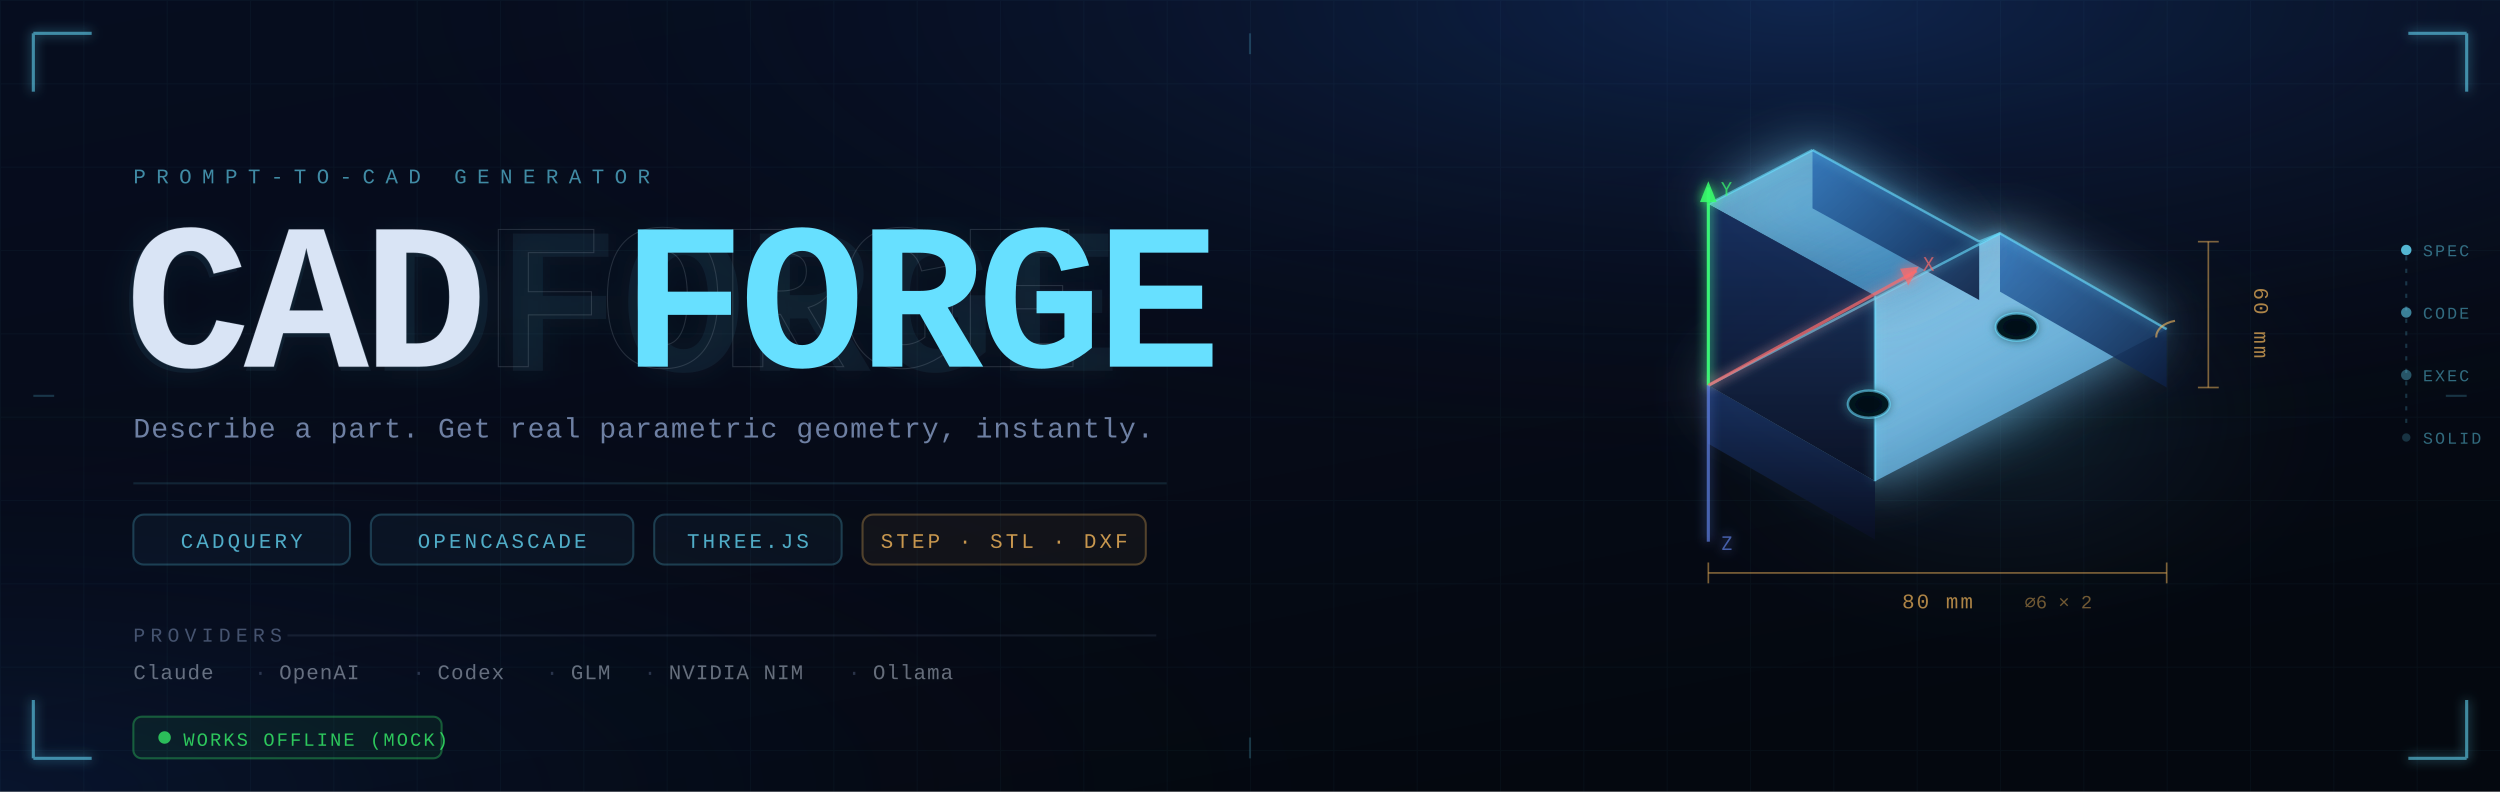
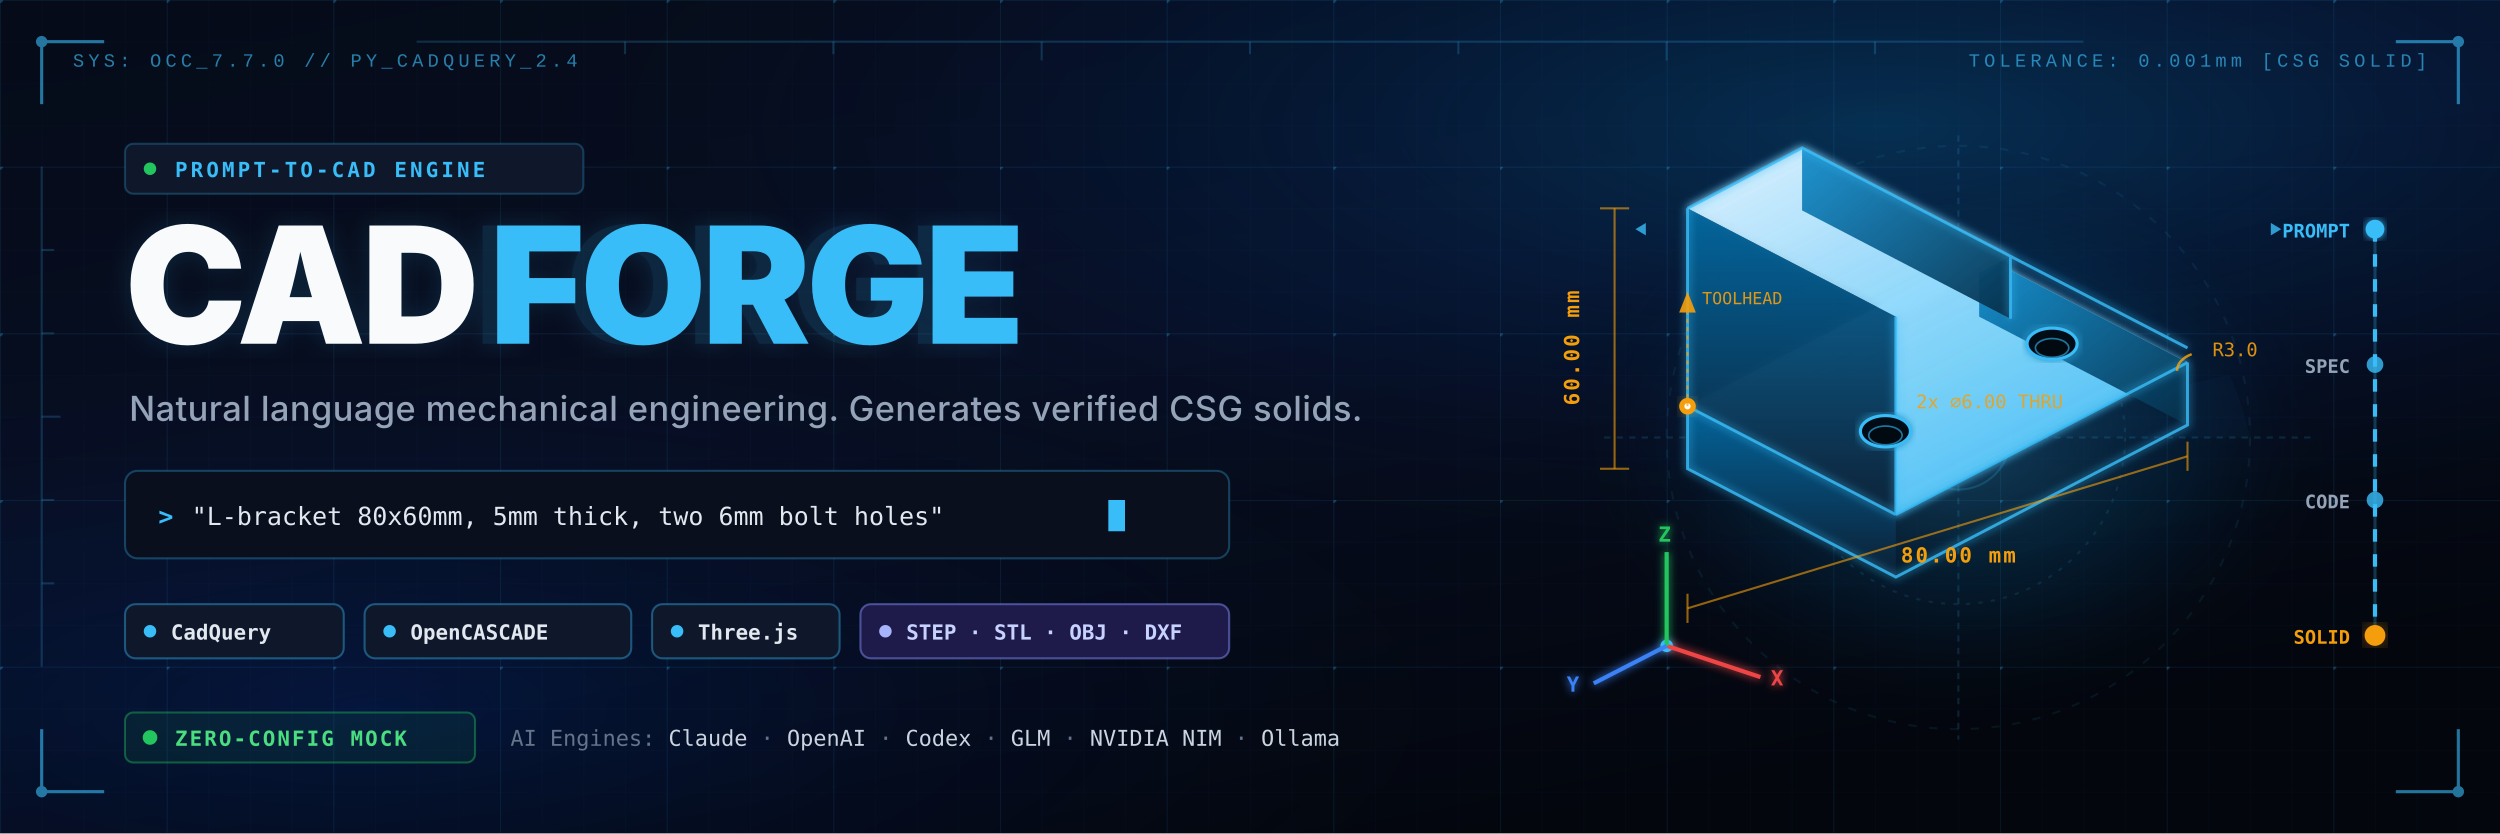
- <svg xmlns="http://www.w3.org/2000/svg" viewBox="0 0 1200 380" width="100%" role="img" aria-label="CADForge — Prompt to Parametric Solid">
+ <svg xmlns="http://www.w3.org/2000/svg" viewBox="0 0 1200 400" width="100%" role="img" aria-label="CADForge - Prompt to Parametric Solid">
  <defs>
    <linearGradient id="bgBase" x1="0" y1="0" x2="0.6" y2="1">
-       <stop offset="0%" stop-color="#060d1f" />
-       <stop offset="60%" stop-color="#060b18" />
-       <stop offset="100%" stop-color="#04080f" />
-     </linearGradient>
-     <radialGradient id="glow1" cx="72%" cy="0%" r="60%">
-       <stop offset="0%" stop-color="#1e4d9e" stop-opacity="0.38" />
-       <stop offset="100%" stop-color="#060b18" stop-opacity="0" />
+       <stop offset="0%" stop-color="#050b18" />
+       <stop offset="50%" stop-color="#070e22" />
+       <stop offset="100%" stop-color="#03060d" />
+     </linearGradient>
+     <radialGradient id="glowTopRight" cx="75%" cy="15%" r="55%">
+       <stop offset="0%" stop-color="#00a8ff" stop-opacity="0.22" />
+       <stop offset="60%" stop-color="#0044aa" stop-opacity="0.08" />
+       <stop offset="100%" stop-color="#050b18" stop-opacity="0" />
    </radialGradient>
-     <radialGradient id="glow2" cx="0%" cy="100%" r="55%">
-       <stop offset="0%" stop-color="#0e2f6b" stop-opacity="0.28" />
-       <stop offset="100%" stop-color="#060b18" stop-opacity="0" />
+     <radialGradient id="glowBottomLeft" cx="15%" cy="85%" r="50%">
+       <stop offset="0%" stop-color="#0055ff" stop-opacity="0.15" />
+       <stop offset="100%" stop-color="#03060d" stop-opacity="0" />
    </radialGradient>
-     <radialGradient id="partGlow" cx="50%" cy="50%" r="50%">
-       <stop offset="0%" stop-color="#67e0ff" stop-opacity="0.12" />
-       <stop offset="100%" stop-color="#060b18" stop-opacity="0" />
+     <radialGradient id="forgeGlow" cx="50%" cy="50%" r="50%">
+       <stop offset="0%" stop-color="#38bdf8" stop-opacity="0.3" />
+       <stop offset="60%" stop-color="#0284c7" stop-opacity="0.1" />
+       <stop offset="100%" stop-color="#000000" stop-opacity="0" />
    </radialGradient>
-     <pattern id="grid" width="40" height="40" patternUnits="userSpaceOnUse">
-       <path d="M 40 0 L 0 0 0 40" fill="none" stroke="#67e0ff" stroke-opacity="0.032" stroke-width="1" />
+     <pattern id="cadGridMajor" width="80" height="80" patternUnits="userSpaceOnUse">
+       <path d="M 80 0 L 0 0 0 80" fill="none" stroke="#38bdf8" stroke-opacity="0.07" stroke-width="1" />
+       <circle cx="0" cy="0" r="1.5" fill="#38bdf8" fill-opacity="0.25" />
    </pattern>
-     <linearGradient id="faceTop" x1="0" y1="0" x2="1" y2="1">
-       <stop offset="0%" stop-color="#a8d8f0" stop-opacity="0.95" />
-       <stop offset="100%" stop-color="#4a9fd4" stop-opacity="0.75" />
-     </linearGradient>
-     <linearGradient id="faceRight" x1="0" y1="0" x2="1" y2="1">
-       <stop offset="0%" stop-color="#2a6cb5" stop-opacity="0.8" />
-       <stop offset="100%" stop-color="#0d1e40" stop-opacity="0.9" />
-     </linearGradient>
-     <linearGradient id="faceFront" x1="0" y1="0" x2="0" y2="1">
-       <stop offset="0%" stop-color="#173060" stop-opacity="0.95" />
-       <stop offset="100%" stop-color="#090f22" stop-opacity="0.98" />
-     </linearGradient>
-     <linearGradient id="armTop" x1="0" y1="0" x2="1" y2="1">
-       <stop offset="0%" stop-color="#7ec8e8" stop-opacity="0.88" />
-       <stop offset="100%" stop-color="#3a85c0" stop-opacity="0.7" />
-     </linearGradient>
-     <filter id="partGlowFilter" x="-40%" y="-40%" width="180%" height="180%">
-       <feGaussianBlur stdDeviation="14" result="b" />
+     <pattern id="cadGridMinor" width="20" height="20" patternUnits="userSpaceOnUse">
+       <path d="M 20 0 L 0 0 0 20" fill="none" stroke="#38bdf8" stroke-opacity="0.025" stroke-width="0.75" />
+     </pattern>
+     <linearGradient id="facetTop" x1="0" y1="0" x2="1" y2="1">
+       <stop offset="0%" stop-color="#bae6fd" stop-opacity="0.95" />
+       <stop offset="100%" stop-color="#38bdf8" stop-opacity="0.8" />
+     </linearGradient>
+     <linearGradient id="facetRight" x1="0" y1="0" x2="1" y2="1">
+       <stop offset="0%" stop-color="#0284c7" stop-opacity="0.85" />
+       <stop offset="100%" stop-color="#082f49" stop-opacity="0.95" />
+     </linearGradient>
+     <linearGradient id="facetFront" x1="0" y1="0" x2="0" y2="1">
+       <stop offset="0%" stop-color="#0369a1" stop-opacity="0.95" />
+       <stop offset="100%" stop-color="#0c1e33" stop-opacity="0.98" />
+     </linearGradient>
+     <linearGradient id="facetArmTop" x1="0" y1="0" x2="1" y2="1">
+       <stop offset="0%" stop-color="#e0f2fe" stop-opacity="0.95" />
+       <stop offset="100%" stop-color="#7dd3fc" stop-opacity="0.85" />
+     </linearGradient>
+     <linearGradient id="laserBeam" x1="0" y1="0" x2="1" y2="0">
+       <stop offset="0%" stop-color="#38bdf8" stop-opacity="0" />
+       <stop offset="50%" stop-color="#f59e0b" stop-opacity="0.8" />
+       <stop offset="100%" stop-color="#fef08a" stop-opacity="1" />
+     </linearGradient>
+     <filter id="bloom">
+       <feGaussianBlur stdDeviation="6" result="blur" />
      <feMerge>
-         <feMergeNode in="b" />
+         <feMergeNode in="blur" />
        <feMergeNode in="SourceGraphic" />
      </feMerge>
    </filter>
-     <filter id="lineGlow">
-       <feGaussianBlur stdDeviation="2.5" result="b" />
+     <filter id="subtleGlow">
+       <feGaussianBlur stdDeviation="2" result="blur" />
      <feMerge>
-         <feMergeNode in="b" />
+         <feMergeNode in="blur" />
        <feMergeNode in="SourceGraphic" />
      </feMerge>
    </filter>
-     <filter id="textGlow">
-       <feGaussianBlur stdDeviation="8" result="b" />
-       <feMerge>
-         <feMergeNode in="b" />
-         <feMergeNode in="SourceGraphic" />
-       </feMerge>
-     </filter>
+     <style>
+       @keyframes radarSweep {
+         0% { transform: rotate(0deg); }
+         100% { transform: rotate(360deg); }
+       }
+       @keyframes pulseGlow {
+         0%, 100% { opacity: 0.35; transform: scale(1); }
+         50% { opacity: 0.8; transform: scale(1.05); }
+       }
+       @keyframes scanLine {
+         0% { transform: translateY(0px); opacity: 0; }
+         20% { opacity: 0.8; }
+         80% { opacity: 0.8; }
+         100% { transform: translateY(180px); opacity: 0; }
+       }
+       @keyframes dashFlow {
+         to { stroke-dashoffset: -40; }
+       }
+       @keyframes blinkCursor {
+         0%, 49% { opacity: 1; }
+         50%, 100% { opacity: 0; }
+       }
+       @keyframes nodePulse {
+         0%, 100% { r: 3.5px; fill-opacity: 0.6; }
+         50% { r: 6px; fill-opacity: 1; filter: drop-shadow(0 0 6px #38bdf8); }
+       }
+       @keyframes toolHead {
+         0% { transform: translate(0, 0); }
+         25% { transform: translate(140px, -73px); }
+         50% { transform: translate(220px, -27px); }
+         75% { transform: translate(80px, 46px); }
+         100% { transform: translate(0, 0); }
+       }
+ 
+       .cad-radar { transform-origin: 940px 210px; animation: radarSweep 14s linear infinite; }
+       .cad-scan { animation: scanLine 4s ease-in-out infinite; }
+       .pipeline-dash { stroke-dasharray: 6 6; animation: dashFlow 2s linear infinite; }
+       .term-cursor { animation: blinkCursor 1s step-end infinite; }
+       .tool-nozzle { animation: toolHead 8s ease-in-out infinite; }
+     </style>
  </defs>
-   <rect width="1200" height="380" fill="url(#bgBase)" />
-   <rect width="1200" height="380" fill="url(#glow1)" />
-   <rect width="1200" height="380" fill="url(#glow2)" />
-   <rect width="1200" height="380" fill="url(#grid)" />
-   <rect width="1200" height="380" fill="none" stroke="#67e0ff" stroke-opacity="0.012" stroke-width="0" style="background: repeating-linear-gradient(0deg, transparent, transparent 3px, rgba(103,224,255,0.015) 4px)" />
-   <g stroke="#67e0ff" stroke-opacity="0.55" stroke-width="1.5" fill="none" filter="url(#lineGlow)">
-     <path d="M 16 16 L 16 44 M 16 16 L 44 16" />
-     <path d="M 1184 16 L 1184 44 M 1184 16 L 1156 16" />
-     <path d="M 16 364 L 16 336 M 16 364 L 44 364" />
-     <path d="M 1184 364 L 1184 336 M 1184 364 L 1156 364" />
-   </g>
-   <g stroke="#67e0ff" stroke-opacity="0.2" stroke-width="1" fill="none">
-     <path d="M 16 190 L 26 190 M 1184 190 L 1174 190" />
-     <path d="M 600 16 L 600 26 M 600 364 L 600 354" />
-   </g>
-   <ellipse cx="960" cy="200" rx="180" ry="120" fill="url(#partGlow)" />
-   <polygon points="820,185 960,112 1040,158 900,231" fill="url(#faceTop)" filter="url(#partGlowFilter)" />
-   <polygon points="960,112 1040,158 1040,186 960,140" fill="url(#faceRight)" />
-   <polygon points="820,185 900,231 900,259 820,213" fill="url(#faceFront)" />
-   <polygon points="820,98 870,72 950,116 900,142" fill="url(#armTop)" filter="url(#partGlowFilter)" />
-   <polygon points="870,72 950,116 950,144 870,100" fill="url(#faceRight)" />
-   <polygon points="820,98 900,142 900,231 820,185" fill="url(#faceFront)" />
-   <g stroke="#67e0ff" stroke-opacity="0.6" stroke-width="1.2" fill="none" filter="url(#lineGlow)">
-     <polyline points="820,185 960,112 1040,158" />
-     <line x1="820" y1="98" x2="870" y2="72" />
-     <line x1="870" y1="72" x2="950" y2="116" />
-     <line x1="950" y1="116" x2="960" y2="112" />
-     <line x1="820" y1="98" x2="820" y2="185" />
-     <line x1="900" y1="142" x2="900" y2="231" />
-   </g>
-   <g filter="url(#lineGlow)">
-     <ellipse cx="897" cy="194" rx="10" ry="6.5" fill="#060b18" fill-opacity="0.95" stroke="#67e0ff" stroke-opacity="0.55" stroke-width="1.2" />
-     <ellipse cx="968" cy="157" rx="10" ry="6.5" fill="#060b18" fill-opacity="0.95" stroke="#67e0ff" stroke-opacity="0.55" stroke-width="1.2" />
-   </g>
-   <path d="M 1035,162 A 12,8 0 0 1 1044,154" stroke="#f5b85c" stroke-opacity="0.6" stroke-width="1" fill="none" />
-   <g filter="url(#lineGlow)">
-     <line x1="820" y1="185" x2="820" y2="90" stroke="#39ff6e" stroke-width="1.5" stroke-opacity="0.85" />
-     <polygon points="820,87 816,97 824,97" fill="#39ff6e" fill-opacity="0.85" />
-     <text x="826" y="94" font-family="monospace" font-size="9" fill="#39ff6e" fill-opacity="0.7">Y</text>
-     <line x1="820" y1="185" x2="920" y2="130" stroke="#ff6b6b" stroke-width="1.5" stroke-opacity="0.7" />
-     <polygon points="921,128 912,129 916,137" fill="#ff6b6b" fill-opacity="0.7" />
-     <text x="923" y="130" font-family="monospace" font-size="9" fill="#ff6b6b" fill-opacity="0.7">X</text>
-     <line x1="820" y1="185" x2="820" y2="260" stroke="#6b8fff" stroke-width="1.5" stroke-opacity="0.6" />
-     <text x="826" y="264" font-family="monospace" font-size="9" fill="#6b8fff" fill-opacity="0.6">Z</text>
-   </g>
-   <g stroke="#f5b85c" stroke-opacity="0.5" stroke-width="0.8" fill="none">
-     <line x1="820" y1="275" x2="1040" y2="275" />
-     <line x1="820" y1="270" x2="820" y2="280" />
-     <line x1="1040" y1="270" x2="1040" y2="280" />
-     <line x1="1060" y1="116" x2="1060" y2="186" />
-     <line x1="1055" y1="116" x2="1065" y2="116" />
-     <line x1="1055" y1="186" x2="1065" y2="186" />
-   </g>
-   <text x="930" y="292" text-anchor="middle" font-family="'Courier New', monospace" font-size="10" fill="#f5b85c" fill-opacity="0.7" letter-spacing="1">80 mm</text>
-   <text x="1082" y="155" text-anchor="middle" font-family="'Courier New', monospace" font-size="10" fill="#f5b85c" fill-opacity="0.7" letter-spacing="1" transform="rotate(90, 1082, 155)">60 mm</text>
-   <text x="988" y="292" text-anchor="middle" font-family="'Courier New', monospace" font-size="9" fill="#f5b85c" fill-opacity="0.45">⌀6 × 2</text>
-   <g fill="#67e0ff">
-     <circle cx="1155" cy="120" r="2.5" fill-opacity="0.8" />
-     <circle cx="1155" cy="150" r="2.5" fill-opacity="0.55" />
-     <circle cx="1155" cy="180" r="2.5" fill-opacity="0.35" />
-     <circle cx="1155" cy="210" r="2" fill-opacity="0.2" />
-   </g>
-   <g font-family="'Courier New', monospace" font-size="8" fill="#67e0ff" fill-opacity="0.45" letter-spacing="1">
-     <text x="1163" y="123">SPEC</text>
-     <text x="1163" y="153">CODE</text>
-     <text x="1163" y="183">EXEC</text>
-     <text x="1163" y="213">SOLID</text>
-   </g>
-   <line x1="1155" y1="123" x2="1155" y2="207" stroke="#67e0ff" stroke-opacity="0.2" stroke-width="1" stroke-dasharray="2 4" />
-   <text x="64" y="88" font-family="'Courier New', monospace" font-size="10" letter-spacing="5" fill="#67e0ff" fill-opacity="0.6">PROMPT-TO-CAD GENERATOR</text>
-   <text x="58" y="178" font-family="'Courier New', monospace" font-size="100" font-weight="700" fill="#67e0ff" fill-opacity="0.06" filter="url(#textGlow)">CADFORGE</text>
-   <text x="60" y="176" font-family="'Courier New', monospace" font-size="100" font-weight="700" letter-spacing="-3" fill="none" stroke="#d9e4f5" stroke-width="0.5" stroke-opacity="0.15">CADFORGE</text>
-   <text x="60" y="176" font-family="'Courier New', monospace" font-size="100" font-weight="700" letter-spacing="-3" fill="#d9e4f5">CAD</text>
-   <text x="298" y="176" font-family="'Courier New', monospace" font-size="100" font-weight="700" letter-spacing="-3" fill="#67e0ff">FORGE</text>
-   <text x="64" y="210" font-family="'Courier New', monospace" font-size="13.5" fill="#6e80a3" letter-spacing="0.5">Describe a part. Get real parametric geometry, instantly.</text>
-   <line x1="64" y1="232" x2="560" y2="232" stroke="#67e0ff" stroke-opacity="0.12" stroke-width="1" />
-   <g font-family="'Courier New', monospace" font-size="10" letter-spacing="1.5">
-     <rect x="64" y="247" width="104" height="24" rx="5" fill="rgba(103,224,255,0.04)" stroke="#67e0ff" stroke-opacity="0.22" stroke-width="1" />
-     <text x="116" y="263" text-anchor="middle" fill="#67e0ff" fill-opacity="0.75">CADQUERY</text>
-     <rect x="178" y="247" width="126" height="24" rx="5" fill="rgba(103,224,255,0.04)" stroke="#67e0ff" stroke-opacity="0.22" stroke-width="1" />
-     <text x="241" y="263" text-anchor="middle" fill="#67e0ff" fill-opacity="0.75">OPENCASCADE</text>
-     <rect x="314" y="247" width="90" height="24" rx="5" fill="rgba(103,224,255,0.04)" stroke="#67e0ff" stroke-opacity="0.22" stroke-width="1" />
-     <text x="359" y="263" text-anchor="middle" fill="#67e0ff" fill-opacity="0.75">THREE.JS</text>
-     <rect x="414" y="247" width="136" height="24" rx="5" fill="rgba(245,184,92,0.05)" stroke="#f5b85c" stroke-opacity="0.3" stroke-width="1" />
-     <text x="482" y="263" text-anchor="middle" fill="#f5b85c" fill-opacity="0.8">STEP · STL · DXF</text>
-   </g>
-   <text x="64" y="308" font-family="'Courier New', monospace" font-size="9.5" letter-spacing="2.5" fill="#6e80a3" fill-opacity="0.6">PROVIDERS</text>
-   <line x1="138" y1="305" x2="555" y2="305" stroke="#6e80a3" stroke-opacity="0.15" stroke-width="1" />
-   <g font-family="'Courier New', monospace" font-size="10" fill="#d9e4f5" fill-opacity="0.45" letter-spacing="0.5">
-     <text x="64" y="326">Claude</text>
-     <text x="122" y="326" fill="#6e80a3" fill-opacity="0.35">·</text>
-     <text x="134" y="326">OpenAI</text>
-     <text x="198" y="326" fill="#6e80a3" fill-opacity="0.35">·</text>
-     <text x="210" y="326">Codex</text>
-     <text x="262" y="326" fill="#6e80a3" fill-opacity="0.35">·</text>
-     <text x="274" y="326">GLM</text>
-     <text x="309" y="326" fill="#6e80a3" fill-opacity="0.35">·</text>
-     <text x="321" y="326">NVIDIA NIM</text>
-     <text x="407" y="326" fill="#6e80a3" fill-opacity="0.35">·</text>
-     <text x="419" y="326">Ollama</text>
-   </g>
-   <rect x="64" y="344" width="148" height="20" rx="4" fill="rgba(57,255,110,0.06)" stroke="#39ff6e" stroke-opacity="0.3" stroke-width="1" />
-   <circle cx="79" cy="354" r="3" fill="#39ff6e" fill-opacity="0.7" />
-   <text x="88" y="358" font-family="'Courier New', monospace" font-size="9" fill="#39ff6e" fill-opacity="0.75" letter-spacing="1">WORKS OFFLINE (MOCK)</text>
+   <rect width="1200" height="400" fill="url(#bgBase)" />
+   <rect width="1200" height="400" fill="url(#glowTopRight)" />
+   <rect width="1200" height="400" fill="url(#glowBottomLeft)" />
+   <rect width="1200" height="400" fill="url(#cadGridMinor)" />
+   <rect width="1200" height="400" fill="url(#cadGridMajor)" />
+   <g stroke="#38bdf8" stroke-width="1.5" fill="none" opacity="0.6">
+     <path d="M 20 50 L 20 20 L 50 20" />
+     <circle cx="20" cy="20" r="2" fill="#38bdf8" />
+     <path d="M 1150 20 L 1180 20 L 1180 50" />
+     <circle cx="1180" cy="20" r="2" fill="#38bdf8" />
+     <path d="M 20 350 L 20 380 L 50 380" />
+     <circle cx="20" cy="380" r="2" fill="#38bdf8" />
+     <path d="M 1150 380 L 1180 380 L 1180 350" />
+     <circle cx="1180" cy="380" r="2" fill="#38bdf8" />
+   </g>
+   <g stroke="#38bdf8" stroke-opacity="0.2" stroke-width="1">
+     <line x1="200" y1="20" x2="1000" y2="20" />
+     <line x1="300" y1="20" x2="300" y2="26" />
+     <line x1="400" y1="20" x2="400" y2="26" />
+     <line x1="500" y1="20" x2="500" y2="29" />
+     <line x1="600" y1="20" x2="600" y2="26" />
+     <line x1="700" y1="20" x2="700" y2="26" />
+     <line x1="800" y1="20" x2="800" y2="29" />
+     <line x1="900" y1="20" x2="900" y2="26" />
+     <line x1="20" y1="80" x2="20" y2="320" />
+     <line x1="20" y1="120" x2="26" y2="120" />
+     <line x1="20" y1="160" x2="26" y2="160" />
+     <line x1="20" y1="200" x2="29" y2="200" />
+     <line x1="20" y1="240" x2="26" y2="240" />
+     <line x1="20" y1="280" x2="26" y2="280" />
+   </g>
+   <text x="35" y="32" font-family="'JetBrains Mono', 'Fira Code', 'Courier New', monospace" font-size="9" fill="#38bdf8" opacity="0.65" letter-spacing="2">SYS: OCC_7.7.0 // PY_CADQUERY_2.4</text>
+   <text x="1165" y="32" text-anchor="end" font-family="'JetBrains Mono', 'Fira Code', 'Courier New', monospace" font-size="9" fill="#38bdf8" opacity="0.65" letter-spacing="2">TOLERANCE: 0.001mm [CSG SOLID]</text>
+   <g id="cadViewport">
+     <ellipse cx="940" cy="210" rx="190" ry="140" fill="url(#forgeGlow)" />
+     <circle cx="940" cy="210" r="140" fill="none" stroke="#38bdf8" stroke-opacity="0.08" stroke-dasharray="4 6" />
+     <circle cx="940" cy="210" r="80" fill="none" stroke="#38bdf8" stroke-opacity="0.12" stroke-dasharray="2 4" />
+     <circle cx="940" cy="210" r="25" fill="none" stroke="#38bdf8" stroke-opacity="0.2" />
+     <g class="cad-radar">
+       <line x1="940" y1="210" x2="1080" y2="210" stroke="url(#laserBeam)" stroke-width="1.5" opacity="0.4" />
+       <path d="M 940 210 L 1070 180 A 140 140 0 0 1 1080 210 Z" fill="#38bdf8" fill-opacity="0.03" />
+     </g>
+     <line x1="940" y1="65" x2="940" y2="355" stroke="#38bdf8" stroke-opacity="0.15" stroke-dasharray="3 3" />
+     <line x1="770" y1="210" x2="1110" y2="210" stroke="#38bdf8" stroke-opacity="0.15" stroke-dasharray="3 3" />
+     <g class="cad-scan">
+       <line x1="790" y1="110" x2="1090" y2="110" stroke="#38bdf8" stroke-width="1.5" stroke-opacity="0.5" filter="url(#subtleGlow)" />
+       <polygon points="785,110 790,107 790,113" fill="#38bdf8" opacity="0.8" />
+       <polygon points="1095,110 1090,107 1090,113" fill="#38bdf8" opacity="0.8" />
+     </g>
+     <polygon points="810,195 950,122 1050,174 910,247" fill="url(#facetTop)" filter="url(#subtleGlow)" />
+     <polygon points="950,122 1050,174 1050,204 950,152" fill="url(#facetRight)" />
+     <polygon points="810,195 910,247 910,277 810,225" fill="url(#facetFront)" />
+     <polygon points="810,100 865,71 965,123 910,152" fill="url(#facetArmTop)" filter="url(#subtleGlow)" />
+     <polygon points="865,71 965,123 965,153 865,101" fill="url(#facetRight)" />
+     <polygon points="810,100 910,152 910,247 810,195" fill="url(#facetFront)" />
+     <g stroke="#38bdf8" stroke-width="1.4" fill="none" opacity="0.85" filter="url(#subtleGlow)">
+       <polyline points="810,100 865,71 965,123 1050,167" />
+       <polyline points="1050,174 1050,204 910,277 810,225 810,100" />
+       <line x1="910" y1="152" x2="910" y2="247" />
+       <line x1="810" y1="195" x2="910" y2="247" />
+       <line x1="910" y1="247" x2="1050" y2="174" />
+       <line x1="965" y1="123" x2="965" y2="153" />
+     </g>
+     <ellipse cx="905" cy="207" rx="12" ry="7.5" fill="#040b17" stroke="#38bdf8" stroke-width="1.5" filter="url(#subtleGlow)" />
+     <ellipse cx="905" cy="209" rx="8" ry="4.5" fill="#02060e" stroke="#38bdf8" stroke-width="0.8" opacity="0.6" />
+     <ellipse cx="985" cy="165" rx="12" ry="7.5" fill="#040b17" stroke="#38bdf8" stroke-width="1.5" filter="url(#subtleGlow)" />
+     <ellipse cx="985" cy="167" rx="8" ry="4.5" fill="#02060e" stroke="#38bdf8" stroke-width="0.8" opacity="0.6" />
+     <path d="M 1045,178 A 14,9 0 0 1 1052,170" stroke="#f59e0b" stroke-width="1.2" fill="none" opacity="0.85" />
+     <text x="1062" y="171" font-family="'JetBrains Mono', 'Fira Code', monospace" font-size="9" fill="#f59e0b" opacity="0.9">R3.0</text>
+     <g class="tool-nozzle">
+       <circle cx="810" cy="195" r="4" fill="#f59e0b" filter="url(#bloom)" />
+       <circle cx="810" cy="195" r="1.5" fill="#ffffff" />
+       <line x1="810" y1="195" x2="810" y2="150" stroke="#f59e0b" stroke-width="1" stroke-dasharray="2 2" opacity="0.7" />
+       <polygon points="806,150 814,150 810,140" fill="#f59e0b" opacity="0.9" />
+       <text x="817" y="146" font-family="'JetBrains Mono', monospace" font-size="8" fill="#f59e0b" opacity="0.9">TOOLHEAD</text>
+     </g>
+     <g transform="translate(800, 310)" filter="url(#subtleGlow)">
+       <circle cx="0" cy="0" r="3" fill="#38bdf8" />
+       <line x1="0" y1="0" x2="45" y2="15" stroke="#ef4444" stroke-width="2" />
+       <text x="50" y="19" font-family="'JetBrains Mono', monospace" font-size="10" font-weight="700" fill="#ef4444">X</text>
+       <line x1="0" y1="0" x2="0" y2="-45" stroke="#22c55e" stroke-width="2" />
+       <text x="-4" y="-50" font-family="'JetBrains Mono', monospace" font-size="10" font-weight="700" fill="#22c55e">Z</text>
+       <line x1="0" y1="0" x2="-35" y2="18" stroke="#3b82f6" stroke-width="2" />
+       <text x="-48" y="22" font-family="'JetBrains Mono', monospace" font-size="10" font-weight="700" fill="#3b82f6">Y</text>
+     </g>
+     <g stroke="#f59e0b" stroke-width="1" stroke-opacity="0.6" fill="none">
+       <line x1="810" y1="292" x2="1050" y2="219" />
+       <line x1="810" y1="285" x2="810" y2="299" />
+       <line x1="1050" y1="212" x2="1050" y2="226" />
+       <line x1="775" y1="100" x2="775" y2="225" />
+       <line x1="768" y1="100" x2="782" y2="100" />
+       <line x1="768" y1="225" x2="782" y2="225" />
+     </g>
+     <text x="940" y="270" text-anchor="middle" font-family="'JetBrains Mono', monospace" font-size="10" font-weight="600" fill="#f59e0b" letter-spacing="1">80.00 mm</text>
+     <text x="758" y="167" text-anchor="middle" font-family="'JetBrains Mono', monospace" font-size="10" font-weight="600" fill="#f59e0b" letter-spacing="1" transform="rotate(-90 758 167)">60.00 mm</text>
+     <text x="955" y="196" text-anchor="middle" font-family="'JetBrains Mono', monospace" font-size="9" fill="#f59e0b" opacity="0.85">2x ⌀6.00 THRU</text>
+   </g>
+   <g transform="translate(60, 0)">
+     <g transform="translate(0, 85)">
+       <rect x="0" y="-16" width="220" height="24" rx="4" fill="#0f172a" stroke="#38bdf8" stroke-opacity="0.25" stroke-width="1" />
+       <circle cx="12" cy="-4" r="3" fill="#22c55e" />
+       <text x="24" y="0" font-family="'JetBrains Mono', monospace" font-size="10" font-weight="600" fill="#38bdf8" letter-spacing="1.5">PROMPT-TO-CAD ENGINE</text>
+     </g>
+     <g transform="translate(0, 165)">
+       <text x="0" y="0" font-family="'Inter', -apple-system, 'Segoe UI', sans-serif" font-size="78" font-weight="900" letter-spacing="-2" fill="#38bdf8" opacity="0.15" filter="url(#bloom)">CADFORGE</text>
+       <text x="0" y="0" font-family="'Inter', -apple-system, 'Segoe UI', sans-serif" font-size="78" font-weight="900" letter-spacing="-2" fill="#f8fafc">CAD</text>
+       <text x="175" y="0" font-family="'Inter', -apple-system, 'Segoe UI', sans-serif" font-size="78" font-weight="900" letter-spacing="-2" fill="#38bdf8">FORGE</text>
+     </g>
+     <text x="2" y="202" font-family="'Inter', -apple-system, 'Segoe UI', sans-serif" font-size="16.5" font-weight="500" fill="#94a3b8" letter-spacing="0.2">
+       Natural language mechanical engineering. Generates verified CSG solids.
+     </text>
+     <g transform="translate(0, 226)">
+       <rect x="0" y="0" width="530" height="42" rx="6" fill="#090f1d" stroke="#38bdf8" stroke-opacity="0.3" stroke-width="1" />
+       <text x="16" y="26" font-family="'JetBrains Mono', monospace" font-size="12" fill="#38bdf8" font-weight="600">&gt;</text>
+       <text x="32" y="26" font-family="'JetBrains Mono', monospace" font-size="12" fill="#e2e8f0">
+         "L-bracket 80x60mm, 5mm thick, two 6mm bolt holes"
+       </text>
+       <rect x="472" y="14" width="8" height="15" fill="#38bdf8" class="term-cursor" />
+     </g>
+     <g transform="translate(0, 290)">
+       <g transform="translate(0, 0)">
+         <rect width="105" height="26" rx="5" fill="#0f172a" stroke="#38bdf8" stroke-opacity="0.4" stroke-width="1" />
+         <circle cx="12" cy="13" r="3" fill="#38bdf8" />
+         <text x="22" y="17" font-family="'JetBrains Mono', monospace" font-size="10" font-weight="600" fill="#e2e8f0">CadQuery</text>
+       </g>
+       <g transform="translate(115, 0)">
+         <rect width="128" height="26" rx="5" fill="#0f172a" stroke="#38bdf8" stroke-opacity="0.4" stroke-width="1" />
+         <circle cx="12" cy="13" r="3" fill="#38bdf8" />
+         <text x="22" y="17" font-family="'JetBrains Mono', monospace" font-size="10" font-weight="600" fill="#e2e8f0">OpenCASCADE</text>
+       </g>
+       <g transform="translate(253, 0)">
+         <rect width="90" height="26" rx="5" fill="#0f172a" stroke="#38bdf8" stroke-opacity="0.4" stroke-width="1" />
+         <circle cx="12" cy="13" r="3" fill="#38bdf8" />
+         <text x="22" y="17" font-family="'JetBrains Mono', monospace" font-size="10" font-weight="600" fill="#e2e8f0">Three.js</text>
+       </g>
+       <g transform="translate(353, 0)">
+         <rect width="177" height="26" rx="5" fill="#1e1b4b" stroke="#818cf8" stroke-opacity="0.5" stroke-width="1" />
+         <circle cx="12" cy="13" r="3" fill="#a5b4fc" />
+         <text x="22" y="17" font-family="'JetBrains Mono', monospace" font-size="10" font-weight="600" fill="#c7d2fe">STEP · STL · OBJ · DXF</text>
+       </g>
+     </g>
+     <g transform="translate(0, 342)">
+       <rect x="0" y="0" width="168" height="24" rx="4" fill="rgba(34,197,94,0.08)" stroke="#22c55e" stroke-opacity="0.4" stroke-width="1" />
+       <circle cx="12" cy="12" r="3.5" fill="#22c55e">
+         <animate attributeName="opacity" values="1;0.4;1" dur="2s" repeatCount="indefinite" />
+       </circle>
+       <text x="24" y="16" font-family="'JetBrains Mono', monospace" font-size="10" font-weight="600" fill="#4ade80" letter-spacing="1">ZERO-CONFIG MOCK</text>
+       <text x="185" y="16" font-family="'JetBrains Mono', monospace" font-size="10.5" fill="#64748b">
+         AI Engines: <tspan fill="#cbd5e1">Claude</tspan> · <tspan fill="#cbd5e1">OpenAI</tspan> · <tspan fill="#cbd5e1">Codex</tspan> · <tspan fill="#cbd5e1">GLM</tspan> · <tspan fill="#cbd5e1">NVIDIA NIM</tspan> · <tspan fill="#cbd5e1">Ollama</tspan>
+       </text>
+     </g>
+   </g>
+   <g transform="translate(1120, 90)">
+     <line x1="20" y1="20" x2="20" y2="220" stroke="#38bdf8" stroke-opacity="0.25" stroke-width="1.5" />
+     <line x1="20" y1="20" x2="20" y2="220" stroke="#38bdf8" stroke-width="2" class="pipeline-dash" />
+     <g transform="translate(20, 20)">
+       <circle cx="0" cy="0" r="4.5" fill="#38bdf8" filter="url(#subtleGlow)" />
+       <text x="-12" y="4" text-anchor="end" font-family="'JetBrains Mono', monospace" font-size="9" font-weight="700" fill="#38bdf8">PROMPT</text>
+     </g>
+     <g transform="translate(20, 85)">
+       <circle cx="0" cy="0" r="4" fill="#38bdf8" opacity="0.8" />
+       <text x="-12" y="4" text-anchor="end" font-family="'JetBrains Mono', monospace" font-size="9" font-weight="600" fill="#94a3b8">SPEC</text>
+     </g>
+     <g transform="translate(20, 150)">
+       <circle cx="0" cy="0" r="4" fill="#38bdf8" opacity="0.8" />
+       <text x="-12" y="4" text-anchor="end" font-family="'JetBrains Mono', monospace" font-size="9" font-weight="600" fill="#94a3b8">CODE</text>
+     </g>
+     <g transform="translate(20, 215)">
+       <circle cx="0" cy="0" r="5" fill="#f59e0b" filter="url(#bloom)" />
+       <text x="-12" y="4" text-anchor="end" font-family="'JetBrains Mono', monospace" font-size="9" font-weight="700" fill="#f59e0b">SOLID</text>
+     </g>
+   </g>
</svg>
